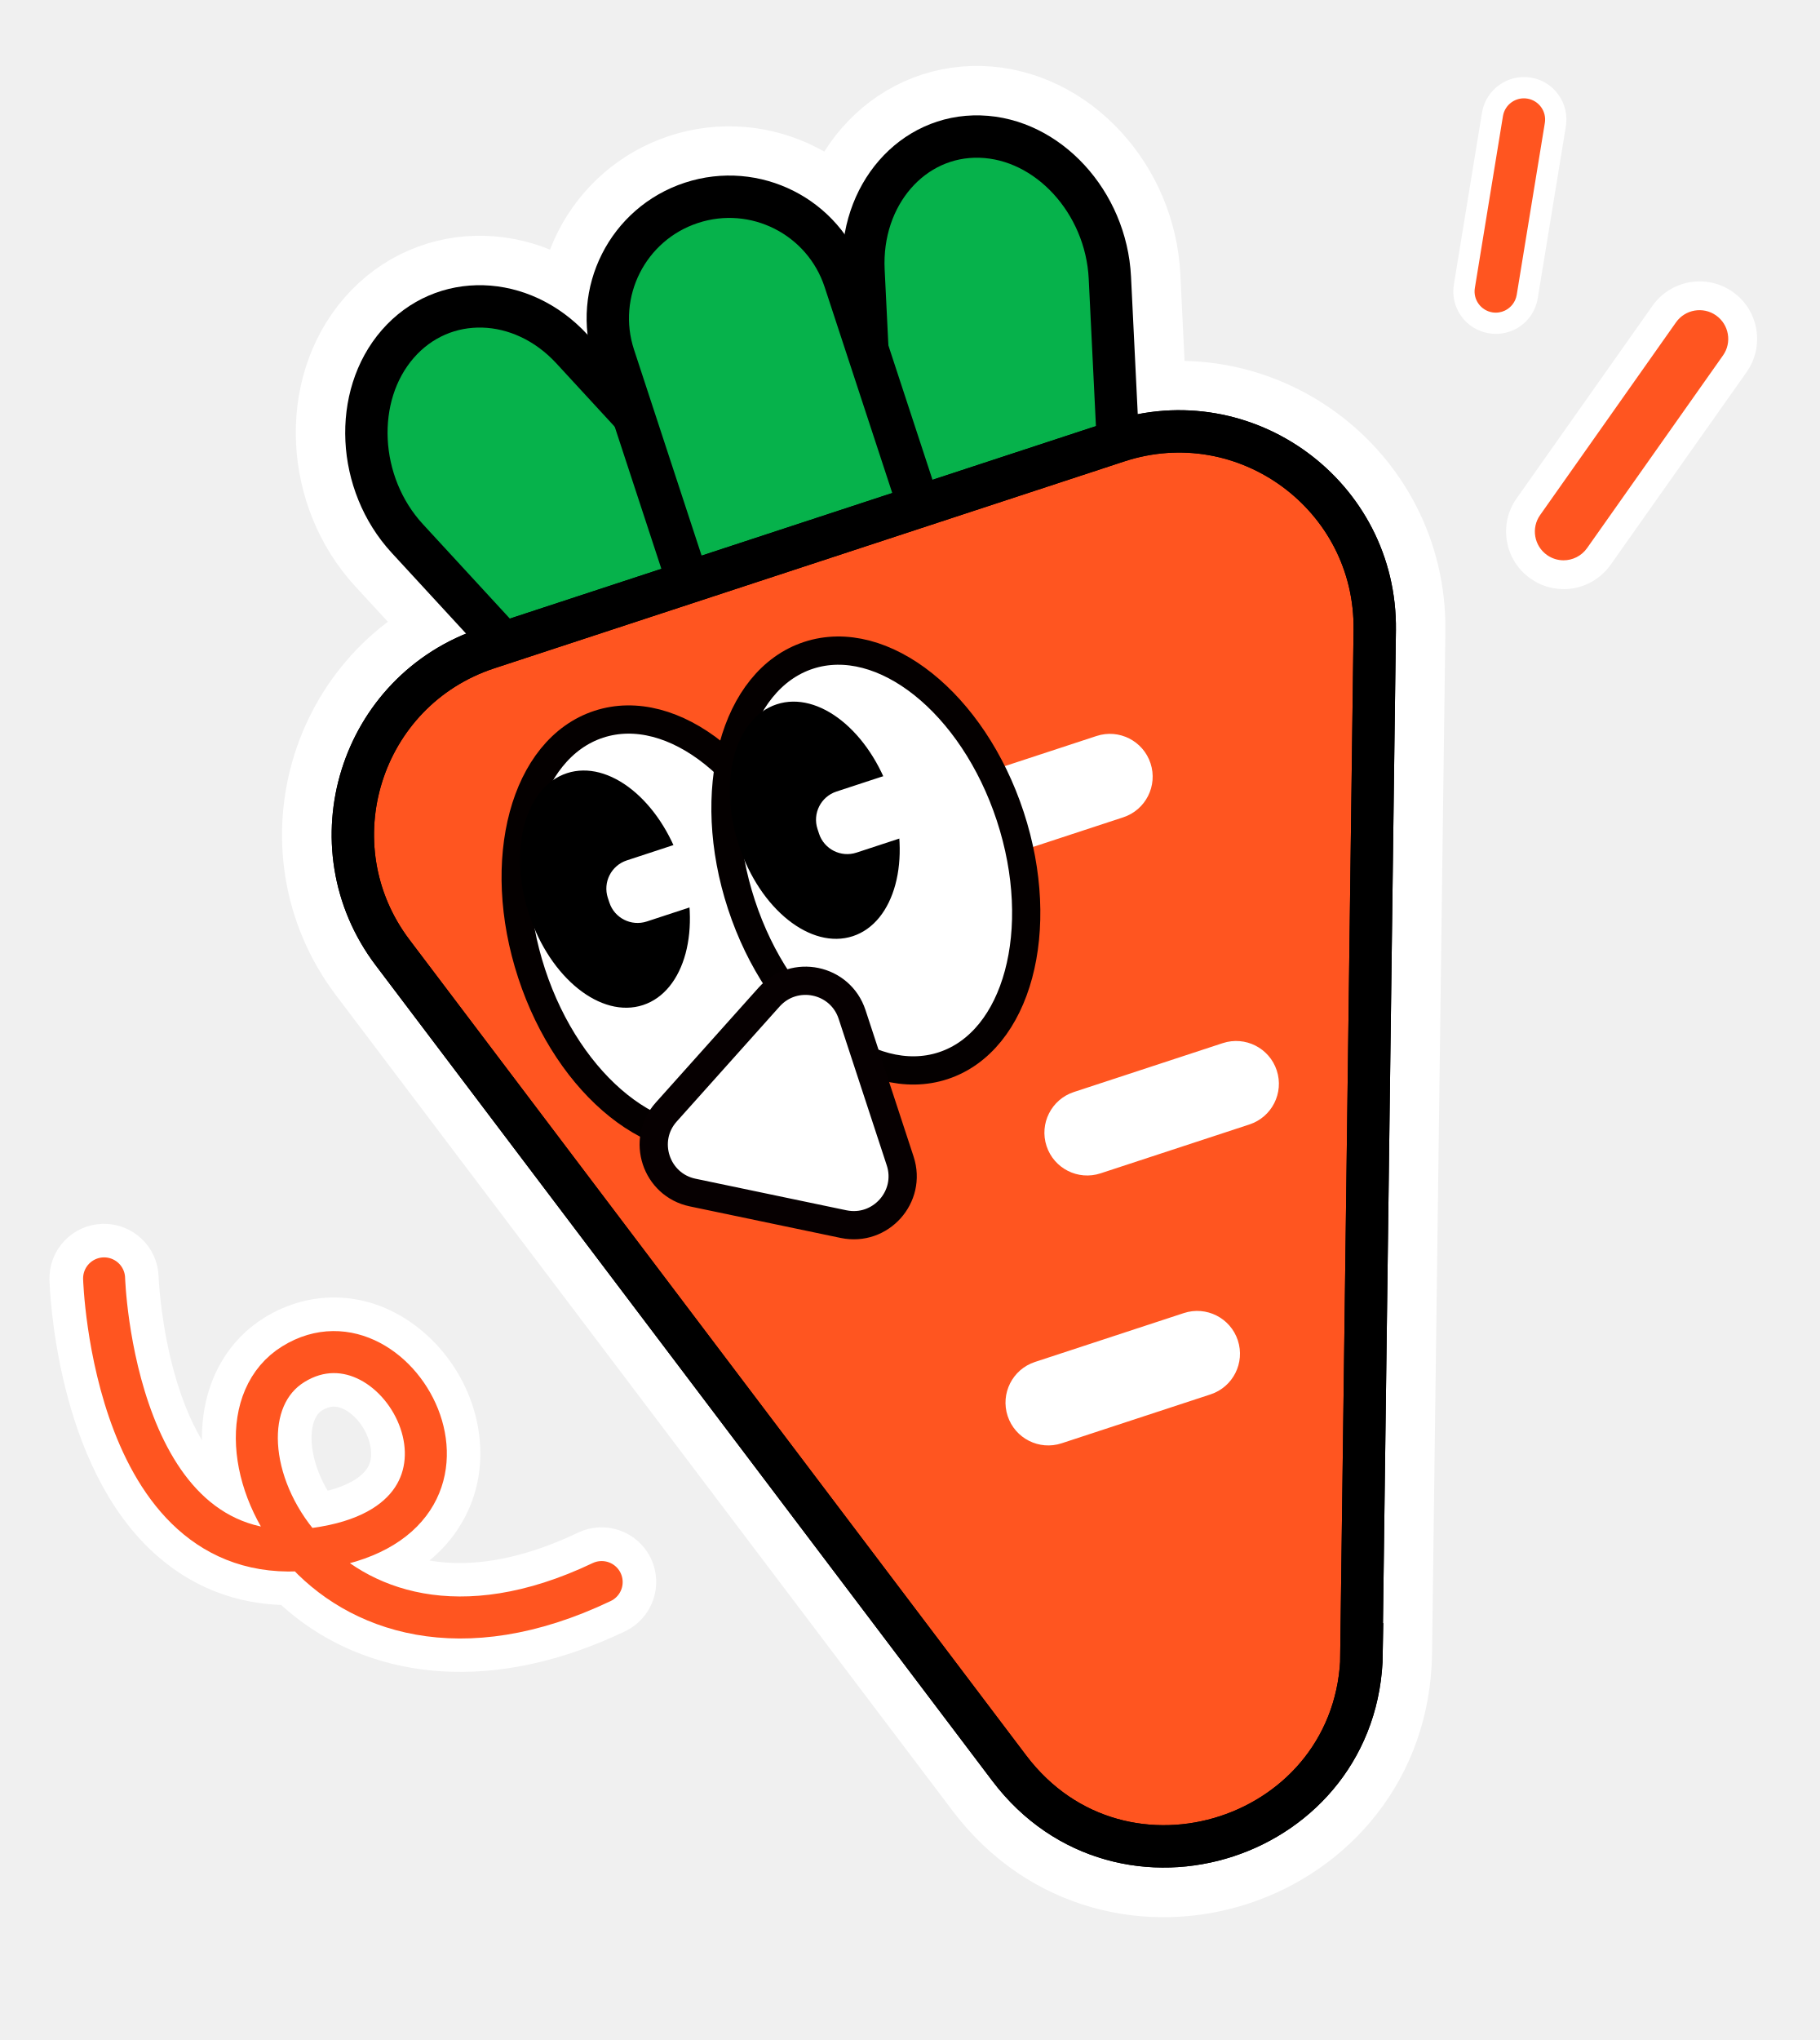
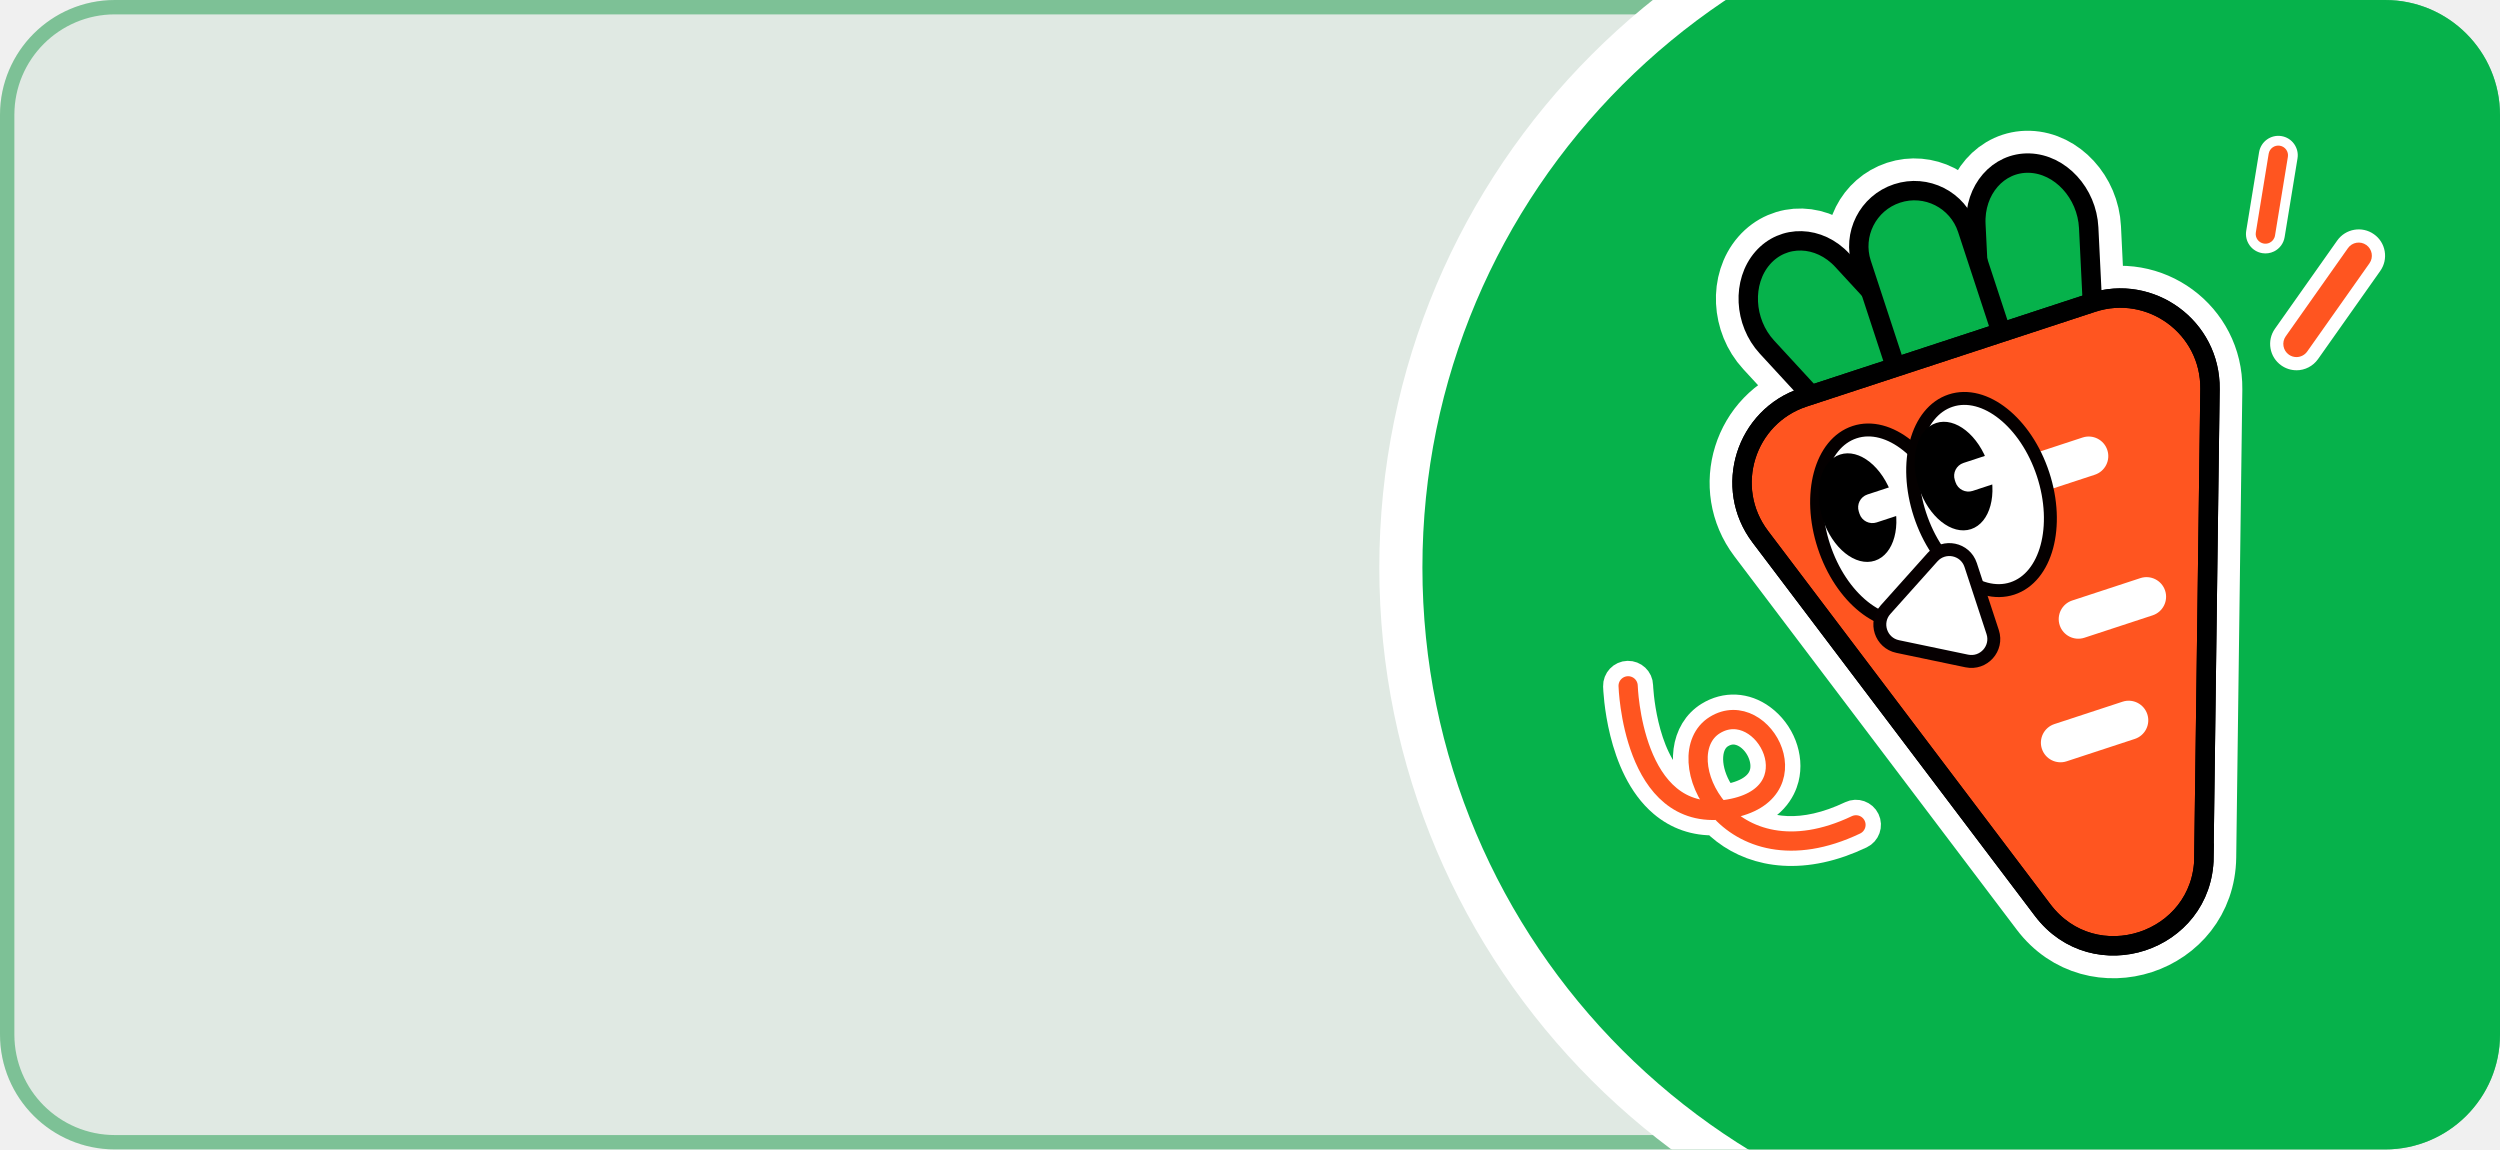
- <svg xmlns="http://www.w3.org/2000/svg" width="58" height="65" viewBox="0 0 58 65" fill="none">
-   <path d="M35.625 14.06L35.372 8.847C35.254 6.438 33.392 4.416 31.235 4.352C29.073 4.289 27.407 6.21 27.521 8.621L27.642 11.125L26.925 8.94C26.261 6.918 24.062 5.802 22.035 6.468C20.009 7.133 18.897 9.331 19.562 11.357L20.182 13.243L18.23 11.122C16.619 9.373 14.123 9.302 12.678 10.96C11.233 12.619 11.369 15.412 12.98 17.161L16.049 20.492L15.54 20.659C11.466 21.996 9.921 26.942 12.507 30.36L32.16 56.347C35.75 61.093 43.313 58.61 43.391 52.659L43.816 20.081C43.874 15.799 39.698 12.732 35.631 14.062L35.625 14.06Z" fill="white" stroke="white" stroke-width="4.5" stroke-miterlimit="10" />
-   <path d="M22.35 21.464C20.905 23.122 18.41 23.051 16.798 21.302L12.979 17.156C11.368 15.407 11.234 12.619 12.678 10.96C14.123 9.302 16.619 9.373 18.23 11.122L22.05 15.268C23.661 17.017 23.795 19.805 22.35 21.464Z" fill="#06B24B" stroke="black" stroke-width="1.35" stroke-miterlimit="10" />
-   <path d="M31.939 18.832C29.778 18.769 27.92 16.746 27.802 14.336L27.521 8.621C27.403 6.212 29.074 4.289 31.235 4.352C33.396 4.414 35.254 6.438 35.373 8.847L35.653 14.562C35.772 16.972 34.101 18.894 31.939 18.832Z" fill="#06B24B" stroke="black" stroke-width="1.35" stroke-miterlimit="10" />
-   <path d="M26.924 8.936C26.256 6.903 24.068 5.795 22.036 6.463C20.004 7.13 18.898 9.319 19.566 11.352L22.718 20.954C23.386 22.987 25.574 24.095 27.606 23.427C29.638 22.76 30.744 20.572 30.077 18.538L26.924 8.936Z" fill="#06B24B" stroke="black" stroke-width="1.35" stroke-miterlimit="10" />
-   <path d="M43.39 52.655L43.815 20.076C43.871 15.79 39.691 12.725 35.621 14.061L15.548 20.651C11.473 21.989 9.928 26.934 12.514 30.353L32.167 56.34C35.757 61.086 43.32 58.603 43.399 52.652L43.39 52.655Z" fill="#FF5520" stroke="black" stroke-width="1.35" stroke-miterlimit="10" />
-   <path d="M34.948 23.451L30.202 25.009C29.487 25.244 29.097 26.015 29.332 26.73C29.567 27.446 30.338 27.835 31.053 27.6L35.799 26.042C36.514 25.807 36.904 25.037 36.669 24.322C36.434 23.606 35.664 23.216 34.948 23.451Z" fill="white" />
-   <path d="M38.971 33.237L34.225 34.795C33.51 35.03 33.12 35.801 33.355 36.516C33.59 37.232 34.36 37.621 35.076 37.386L39.822 35.828C40.537 35.593 40.927 34.823 40.692 34.107C40.457 33.392 39.686 33.002 38.971 33.237Z" fill="white" />
-   <path d="M37.731 41.838L32.985 43.396C32.27 43.631 31.88 44.402 32.115 45.117C32.35 45.833 33.121 46.222 33.836 45.987L38.582 44.429C39.297 44.194 39.687 43.424 39.452 42.709C39.217 41.993 38.447 41.603 37.731 41.838Z" fill="white" />
-   <path d="M43.39 52.655L43.815 20.076C43.871 15.79 39.691 12.725 35.621 14.061L15.548 20.651C11.473 21.989 9.928 26.934 12.514 30.353L32.167 56.34C35.757 61.086 43.32 58.603 43.399 52.652L43.39 52.655Z" stroke="black" stroke-width="1.35" stroke-miterlimit="10" />
-   <path d="M23.374 36.151C25.74 35.374 26.697 31.818 25.512 28.207C24.326 24.597 21.448 22.3 19.082 23.077C16.716 23.853 15.758 27.41 16.944 31.02C18.129 34.631 21.008 36.928 23.374 36.151Z" fill="white" stroke="#040000" stroke-width="0.9" stroke-miterlimit="10" />
-   <path d="M20.494 32.024C21.831 31.585 22.371 29.576 21.701 27.535C21.031 25.495 19.405 24.197 18.068 24.636C16.732 25.075 16.191 27.084 16.861 29.124C17.531 31.165 19.157 32.463 20.494 32.024Z" fill="black" />
-   <path d="M20.614 29.361L22.32 28.801C22.816 28.638 23.086 28.104 22.923 27.608L22.874 27.458C22.711 26.962 22.177 26.692 21.681 26.855L19.976 27.415C19.48 27.578 19.21 28.112 19.372 28.608L19.422 28.758C19.584 29.253 20.118 29.523 20.614 29.361Z" fill="white" />
-   <path d="M30.061 33.956C32.427 33.179 33.384 29.622 32.199 26.012C31.013 22.402 28.134 20.105 25.768 20.881C23.402 21.658 22.445 25.215 23.631 28.825C24.816 32.435 27.695 34.733 30.061 33.956Z" fill="white" stroke="#040000" stroke-width="0.9" stroke-miterlimit="10" />
-   <path d="M27.181 29.829C28.517 29.39 29.058 27.38 28.388 25.34C27.718 23.3 26.092 22.002 24.755 22.441C23.419 22.879 22.878 24.889 23.548 26.929C24.218 28.969 25.844 30.267 27.181 29.829Z" fill="black" />
-   <path d="M27.297 27.167L29.003 26.607C29.498 26.444 29.768 25.91 29.606 25.414L29.556 25.264C29.394 24.768 28.86 24.498 28.364 24.661L26.658 25.221C26.162 25.384 25.892 25.918 26.055 26.414L26.104 26.564C26.267 27.059 26.801 27.329 27.297 27.167Z" fill="white" />
-   <path d="M21.234 35.433L24.512 31.77C25.313 30.877 26.782 31.181 27.157 32.323L28.69 36.992C29.064 38.133 28.062 39.249 26.887 39.004L22.076 37.998C20.902 37.753 20.433 36.325 21.234 35.433Z" fill="white" stroke="#060001" stroke-width="0.9" stroke-miterlimit="10" />
-   <g clip-path="url(#clip0_1258_4720)">
-     <path d="M18.066 51.587C14.282 52.906 11.241 51.955 9.395 50.07C8.012 50.107 6.8 49.69 5.786 48.829C2.845 46.342 2.656 40.981 2.647 40.754C2.637 40.383 2.927 40.075 3.296 40.066C3.666 40.056 3.975 40.346 3.984 40.714C3.985 40.765 4.166 45.712 6.65 47.81C7.148 48.23 7.698 48.506 8.313 48.641C8.292 48.605 8.274 48.569 8.253 48.534C7.028 46.289 7.338 43.916 8.993 42.894C10.126 42.196 11.459 42.259 12.561 43.069C13.857 44.019 14.504 45.697 14.136 47.147C13.935 47.932 13.282 49.232 11.141 49.811C12.846 51.01 15.457 51.436 18.885 49.801C19.218 49.642 19.619 49.783 19.778 50.117C19.936 50.45 19.795 50.851 19.462 51.01C18.985 51.236 18.519 51.429 18.064 51.588L18.066 51.587ZM9.956 48.684C9.956 48.684 9.964 48.681 9.966 48.68C11.572 48.461 12.592 47.799 12.842 46.815C13.072 45.91 12.612 44.762 11.773 44.147C11.388 43.864 10.605 43.473 9.701 44.029C8.69 44.654 8.574 46.314 9.432 47.888C9.58 48.159 9.755 48.425 9.954 48.678L9.956 48.684Z" fill="white" stroke="white" stroke-width="2.143" stroke-miterlimit="10" />
-     <path d="M3.318 40.733C3.318 40.733 3.598 50.228 10.056 49.346C16.515 48.465 12.735 41.372 9.349 43.466C5.962 45.559 10.189 54.691 19.176 50.409" stroke="#FF5520" stroke-width="1.339" stroke-linecap="round" stroke-linejoin="round" />
+ <svg xmlns="http://www.w3.org/2000/svg" width="174" height="80" viewBox="0 0 174 80" fill="none">
+   <rect width="174" height="80" rx="8" fill="#53B175" fill-opacity="0.1" />
+   <rect x="0.5" y="0.5" width="173" height="79" rx="7.5" stroke="#53B175" stroke-opacity="0.7" />
+   <mask id="mask0_1783_3539" style="mask-type:alpha" maskUnits="userSpaceOnUse" x="0" y="0" width="174" height="80">
+     <rect width="174" height="80" rx="8" fill="#FFDAD2" />
+   </mask>
+   <g mask="url(#mask0_1783_3539)">
+     <circle cx="146.5" cy="39.5" r="49" fill="#06B24B" stroke="white" stroke-width="3" />
  </g>
-   <g clip-path="url(#clip1_1258_4720)">
-     <path d="M49.834 17.853C49.65 17.853 49.467 17.798 49.307 17.686C48.894 17.395 48.793 16.822 49.087 16.409L53.417 10.27C53.708 9.858 54.281 9.759 54.693 10.05C55.106 10.341 55.207 10.915 54.913 11.327L50.581 17.466C50.402 17.718 50.118 17.853 49.831 17.853H49.834Z" fill="white" />
-     <path d="M49.834 18.77C49.453 18.77 49.089 18.653 48.777 18.433C48.378 18.151 48.11 17.729 48.028 17.248C47.945 16.764 48.055 16.278 48.337 15.879L52.669 9.741C53.254 8.916 54.4 8.718 55.225 9.301C55.627 9.583 55.892 10.004 55.975 10.488C56.057 10.972 55.947 11.458 55.666 11.857L51.333 17.995C50.989 18.481 50.43 18.772 49.834 18.772V18.77Z" fill="white" />
-     <path d="M49.834 17.853C49.65 17.853 49.467 17.798 49.307 17.686C48.894 17.395 48.793 16.822 49.087 16.409L53.417 10.27C53.708 9.858 54.281 9.759 54.693 10.05C55.106 10.341 55.207 10.915 54.913 11.327L50.581 17.466C50.402 17.718 50.118 17.853 49.831 17.853H49.834Z" fill="#FF5520" />
+   <path d="M145.625 21.06L145.372 15.847C145.254 13.438 143.392 11.416 141.235 11.352C139.073 11.289 137.407 13.21 137.521 15.621L137.642 18.125L136.925 15.94C136.261 13.918 134.062 12.802 132.035 13.467C130.009 14.133 128.897 16.331 129.563 18.357L130.182 20.243L128.23 18.122C126.619 16.373 124.123 16.302 122.678 17.96C121.233 19.619 121.369 22.412 122.98 24.161L126.049 27.492L125.54 27.659C121.466 28.996 119.921 33.942 122.507 37.36L142.159 63.347C145.75 68.093 153.313 65.61 153.391 59.659L153.816 27.081C153.874 22.799 149.698 19.732 145.631 21.062L145.625 21.06Z" fill="white" stroke="white" stroke-width="4.5" stroke-miterlimit="10" />
+   <path d="M132.35 28.464C130.906 30.122 128.41 30.051 126.798 28.302L122.979 24.156C121.368 22.407 121.234 19.619 122.678 17.96C124.123 16.302 126.619 16.373 128.23 18.122L132.05 22.268C133.661 24.017 133.795 26.805 132.35 28.464Z" fill="#06B24B" stroke="black" stroke-width="1.35" stroke-miterlimit="10" />
+   <path d="M141.939 25.832C139.778 25.769 137.92 23.746 137.802 21.336L137.521 15.621C137.403 13.211 139.074 11.289 141.235 11.352C143.396 11.414 145.254 13.438 145.373 15.847L145.653 21.562C145.772 23.972 144.101 25.894 141.939 25.832Z" fill="#06B24B" stroke="black" stroke-width="1.35" stroke-miterlimit="10" />
+   <path d="M136.924 15.936C136.256 13.903 134.068 12.795 132.036 13.463C130.004 14.13 128.898 16.319 129.566 18.352L132.719 27.954C133.386 29.987 135.574 31.095 137.606 30.427C139.638 29.76 140.744 27.572 140.077 25.538L136.924 15.936Z" fill="#06B24B" stroke="black" stroke-width="1.35" stroke-miterlimit="10" />
+   <path d="M153.39 59.655L153.815 27.076C153.871 22.79 149.691 19.725 145.621 21.061L125.548 27.651C121.473 28.989 119.928 33.934 122.514 37.353L142.167 63.34C145.757 68.086 153.32 65.603 153.399 59.652L153.39 59.655Z" fill="#FF5520" stroke="black" stroke-width="1.35" stroke-miterlimit="10" />
+   <path d="M144.948 30.451L140.202 32.01C139.487 32.244 139.097 33.015 139.332 33.73C139.567 34.446 140.338 34.835 141.053 34.6L145.799 33.042C146.514 32.807 146.904 32.037 146.669 31.322C146.434 30.606 145.664 30.216 144.948 30.451Z" fill="white" />
+   <path d="M148.971 40.237L144.225 41.795C143.51 42.03 143.12 42.801 143.355 43.516C143.59 44.232 144.36 44.621 145.076 44.386L149.822 42.828C150.537 42.593 150.927 41.823 150.692 41.107C150.457 40.392 149.686 40.002 148.971 40.237Z" fill="white" />
+   <path d="M147.731 48.838L142.985 50.396C142.27 50.631 141.88 51.402 142.115 52.117C142.35 52.833 143.121 53.222 143.836 52.987L148.582 51.429C149.297 51.194 149.687 50.424 149.452 49.709C149.217 48.993 148.447 48.603 147.731 48.838Z" fill="white" />
+   <path d="M153.39 59.655L153.815 27.076C153.871 22.79 149.691 19.725 145.621 21.061L125.548 27.651C121.473 28.989 119.928 33.934 122.514 37.353L142.167 63.34C145.757 68.086 153.32 65.603 153.399 59.652L153.39 59.655Z" stroke="black" stroke-width="1.35" stroke-miterlimit="10" />
+   <path d="M133.374 43.151C135.74 42.374 136.697 38.818 135.512 35.207C134.327 31.597 131.448 29.3 129.082 30.077C126.716 30.853 125.759 34.41 126.944 38.02C128.129 41.631 131.008 43.928 133.374 43.151Z" fill="white" stroke="#040000" stroke-width="0.9" stroke-miterlimit="10" />
+   <path d="M130.494 39.024C131.83 38.585 132.371 36.575 131.701 34.535C131.031 32.495 129.405 31.197 128.068 31.636C126.732 32.075 126.191 34.084 126.861 36.124C127.531 38.165 129.157 39.463 130.494 39.024Z" fill="black" />
+   <path d="M130.614 36.361L132.32 35.801C132.816 35.638 133.086 35.104 132.923 34.608L132.874 34.458C132.711 33.962 132.177 33.693 131.681 33.855L129.976 34.415C129.48 34.578 129.21 35.112 129.373 35.608L129.422 35.758C129.584 36.254 130.118 36.523 130.614 36.361Z" fill="white" />
+   <path d="M140.061 40.956C142.427 40.179 143.384 36.622 142.199 33.012C141.013 29.402 138.134 27.105 135.768 27.881C133.402 28.658 132.445 32.215 133.631 35.825C134.816 39.435 137.695 41.733 140.061 40.956Z" fill="white" stroke="#040000" stroke-width="0.9" stroke-miterlimit="10" />
+   <path d="M137.181 36.829C138.517 36.39 139.058 34.38 138.388 32.34C137.718 30.3 136.092 29.002 134.755 29.441C133.419 29.879 132.878 31.889 133.548 33.929C134.218 35.969 135.844 37.267 137.181 36.829Z" fill="black" />
+   <path d="M137.297 34.167L139.003 33.606C139.498 33.444 139.768 32.91 139.606 32.414L139.556 32.264C139.394 31.768 138.86 31.498 138.364 31.661L136.658 32.221C136.162 32.384 135.892 32.918 136.055 33.414L136.104 33.564C136.267 34.059 136.801 34.329 137.297 34.167Z" fill="white" />
+   <path d="M131.234 42.432L134.512 38.77C135.313 37.877 136.782 38.181 137.157 39.323L138.69 43.992C139.064 45.133 138.062 46.249 136.888 46.004L132.077 44.998C130.902 44.753 130.433 43.325 131.234 42.432Z" fill="white" stroke="#060001" stroke-width="0.9" stroke-miterlimit="10" />
+   <g clip-path="url(#clip0_1783_3539)">
+     <path d="M128.066 58.587C124.282 59.906 121.241 58.955 119.395 57.07C118.012 57.107 116.8 56.69 115.786 55.829C112.845 53.342 112.656 47.981 112.647 47.754C112.637 47.383 112.927 47.075 113.296 47.066C113.666 47.056 113.975 47.346 113.984 47.714C113.985 47.765 114.166 52.712 116.65 54.81C117.148 55.23 117.698 55.506 118.313 55.641C118.292 55.605 118.274 55.569 118.253 55.534C117.028 53.289 117.338 50.916 118.993 49.894C120.126 49.196 121.459 49.259 122.561 50.069C123.857 51.019 124.504 52.697 124.136 54.147C123.935 54.932 123.282 56.232 121.141 56.811C122.846 58.01 125.457 58.436 128.885 56.801C129.218 56.642 129.619 56.783 129.778 57.117C129.937 57.45 129.795 57.851 129.462 58.01C128.985 58.236 128.519 58.429 128.064 58.588L128.066 58.587ZM119.956 55.684C119.956 55.684 119.964 55.681 119.966 55.68C121.572 55.461 122.592 54.799 122.842 53.815C123.072 52.91 122.612 51.762 121.773 51.147C121.388 50.864 120.605 50.473 119.701 51.029C118.69 51.654 118.574 53.314 119.432 54.888C119.58 55.159 119.755 55.425 119.954 55.678L119.956 55.684Z" fill="white" stroke="white" stroke-width="2.143" stroke-miterlimit="10" />
+     <path d="M113.318 47.733C113.318 47.733 113.598 57.228 120.057 56.346C126.515 55.465 122.735 48.372 119.349 50.466C115.962 52.559 120.189 61.691 129.176 57.409" stroke="#FF5520" stroke-width="1.339" stroke-linecap="round" stroke-linejoin="round" />
  </g>
-   <g clip-path="url(#clip2_1258_4720)">
-     <path d="M47.968 9.894C47.846 9.953 47.707 9.976 47.564 9.953C47.196 9.893 46.944 9.544 47.006 9.176L47.901 3.7C47.961 3.332 48.309 3.082 48.678 3.142C49.046 3.202 49.298 3.55 49.236 3.919L48.34 9.395C48.302 9.62 48.157 9.802 47.967 9.894L47.968 9.894Z" fill="white" />
-     <path d="M48.264 10.503C48.012 10.626 47.732 10.665 47.454 10.62C47.098 10.561 46.783 10.368 46.573 10.075C46.362 9.78 46.279 9.422 46.337 9.066L47.233 3.59C47.355 2.853 48.053 2.352 48.789 2.472C49.147 2.53 49.459 2.724 49.67 3.019C49.881 3.314 49.965 3.672 49.906 4.028L49.01 9.504C48.939 9.938 48.661 10.312 48.265 10.504L48.264 10.503Z" fill="white" />
-     <path d="M47.968 9.894C47.846 9.953 47.707 9.976 47.564 9.953C47.196 9.893 46.944 9.544 47.006 9.176L47.901 3.7C47.961 3.332 48.309 3.082 48.678 3.142C49.046 3.202 49.298 3.55 49.236 3.919L48.34 9.395C48.302 9.62 48.157 9.802 47.967 9.894L47.968 9.894Z" fill="#FF5520" />
+   <g clip-path="url(#clip1_1783_3539)">
+     <path d="M159.834 24.853C159.65 24.853 159.467 24.798 159.307 24.686C158.894 24.395 158.793 23.822 159.086 23.409L163.417 17.27C163.708 16.858 164.281 16.759 164.693 17.05C165.106 17.341 165.207 17.915 164.913 18.327L160.581 24.466C160.402 24.718 160.118 24.853 159.831 24.853H159.834Z" fill="white" />
+     <path d="M159.834 25.77C159.453 25.77 159.089 25.653 158.777 25.433C158.378 25.151 158.11 24.729 158.028 24.248C157.945 23.764 158.055 23.278 158.337 22.879L162.67 16.741C163.254 15.915 164.4 15.718 165.225 16.301C165.627 16.583 165.892 17.004 165.975 17.488C166.058 17.972 165.947 18.458 165.666 18.857L161.333 24.995C160.989 25.481 160.43 25.772 159.834 25.772V25.77Z" fill="white" />
+     <path d="M159.834 24.853C159.65 24.853 159.467 24.798 159.307 24.686C158.894 24.395 158.793 23.822 159.086 23.409L163.417 17.27C163.708 16.858 164.281 16.759 164.693 17.05C165.106 17.341 165.207 17.915 164.913 18.327L160.581 24.466C160.402 24.718 160.118 24.853 159.831 24.853H159.834Z" fill="#FF5520" />
+   </g>
+   <g clip-path="url(#clip2_1783_3539)">
+     <path d="M157.968 16.894C157.847 16.953 157.707 16.976 157.564 16.953C157.196 16.893 156.944 16.544 157.006 16.176L157.9 10.7C157.961 10.332 158.31 10.082 158.678 10.142C159.046 10.202 159.298 10.55 159.236 10.919L158.34 16.395C158.302 16.62 158.157 16.802 157.967 16.895L157.968 16.894Z" fill="white" />
+     <path d="M158.264 17.503C158.012 17.625 157.732 17.666 157.454 17.62C157.098 17.561 156.783 17.368 156.573 17.075C156.362 16.78 156.279 16.422 156.337 16.066L157.233 10.59C157.355 9.853 158.053 9.352 158.789 9.472C159.146 9.53 159.459 9.724 159.67 10.019C159.881 10.314 159.965 10.672 159.906 11.028L159.01 16.504C158.939 16.938 158.661 17.312 158.265 17.504L158.264 17.503Z" fill="white" />
+     <path d="M157.968 16.894C157.847 16.953 157.707 16.976 157.564 16.953C157.196 16.893 156.944 16.544 157.006 16.176L157.9 10.7C157.961 10.332 158.31 10.082 158.678 10.142C159.046 10.202 159.298 10.55 159.236 10.919L158.34 16.395C158.302 16.62 158.157 16.802 157.967 16.895L157.968 16.894Z" fill="#FF5520" />
  </g>
  <defs>
-     <clipPath id="clip0_1258_4720">
-       <rect width="15.912" height="17.916" fill="white" transform="translate(0.496094 39.8728) rotate(-19.2165)" />
+     <clipPath id="clip0_1783_3539">
+       <rect width="15.912" height="17.916" fill="white" transform="translate(110.496 46.8728) rotate(-19.2165)" />
    </clipPath>
-     <clipPath id="clip1_1258_4720">
-       <rect width="8" height="9.804" fill="white" transform="translate(48 8.96606)" />
+     <clipPath id="clip1_1783_3539">
+       <rect width="8" height="9.804" fill="white" transform="translate(158 15.9661)" />
    </clipPath>
-     <clipPath id="clip2_1258_4720">
-       <rect width="5.908" height="7.241" fill="white" transform="translate(43.8813 4.58228) rotate(-25.9179)" />
+     <clipPath id="clip2_1783_3539">
+       <rect width="5.908" height="7.241" fill="white" transform="translate(153.881 11.5823) rotate(-25.9179)" />
    </clipPath>
  </defs>
</svg>
